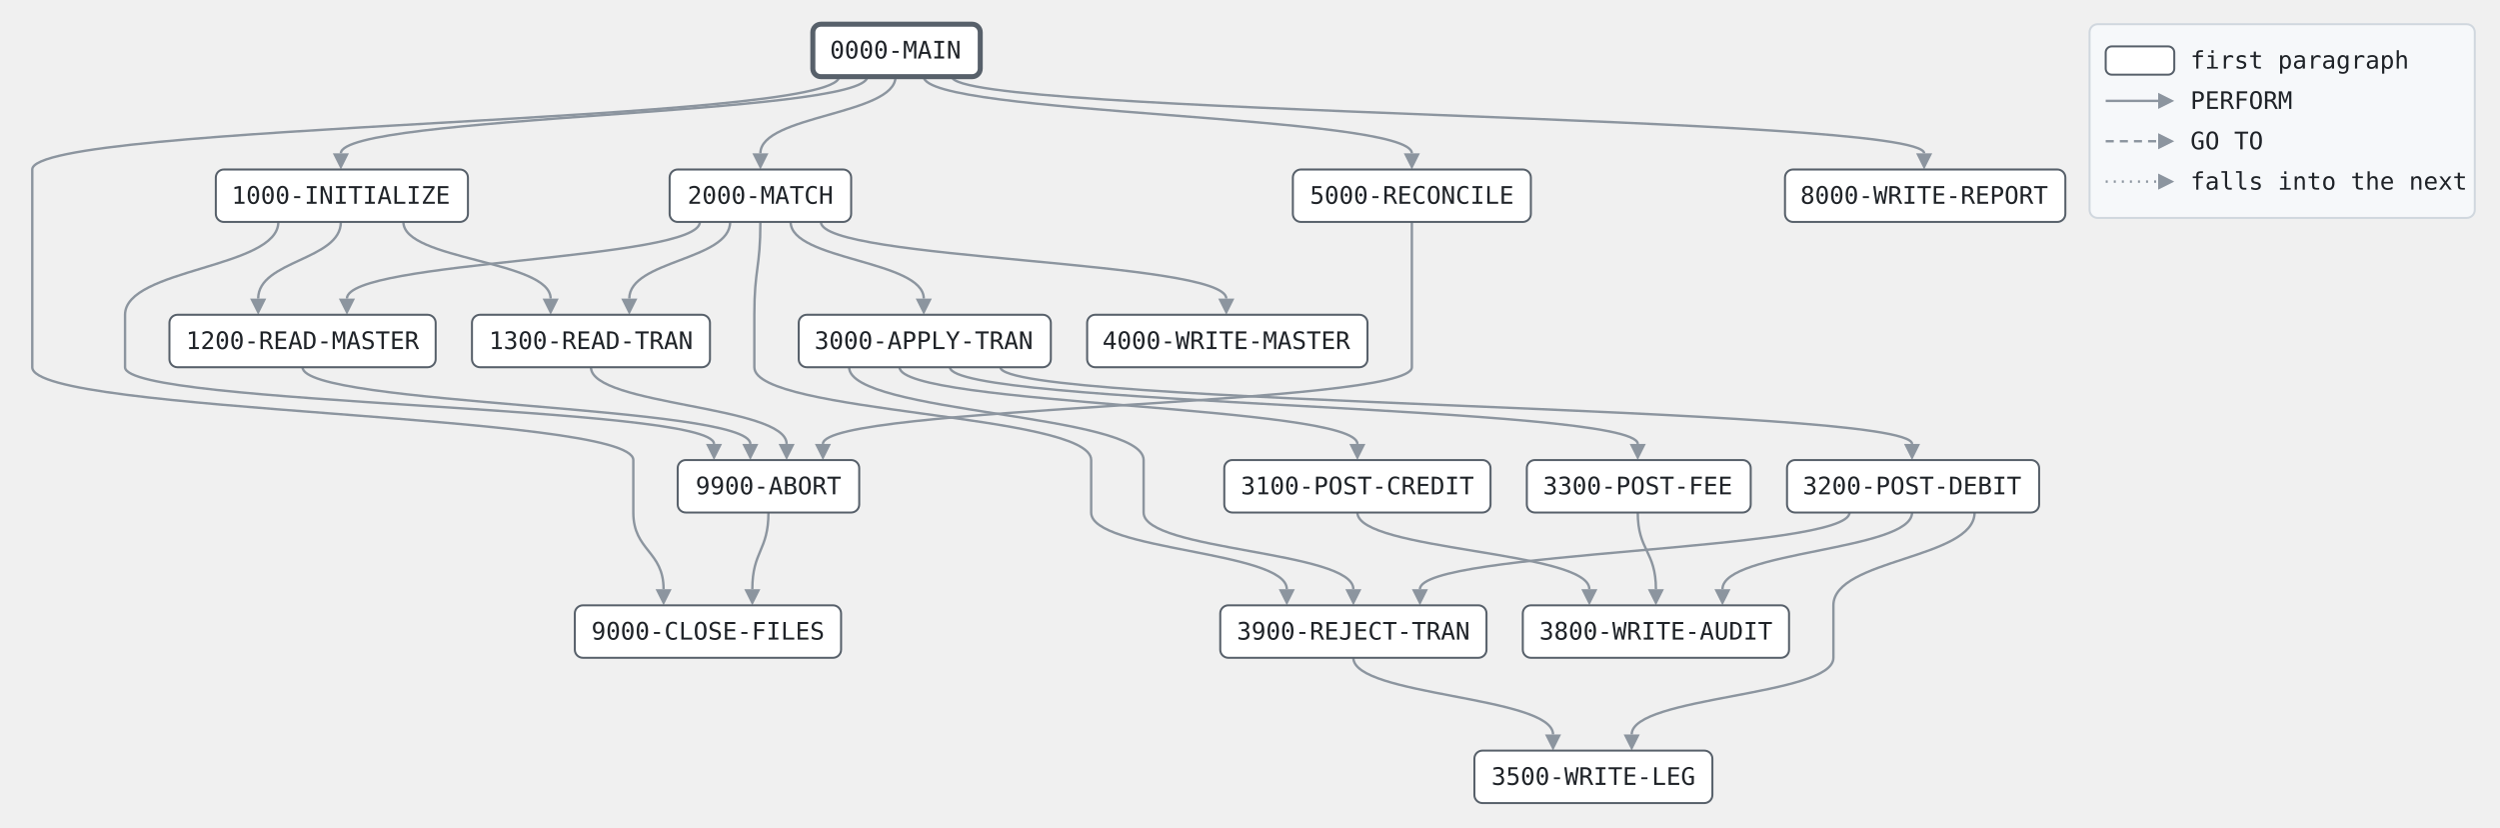
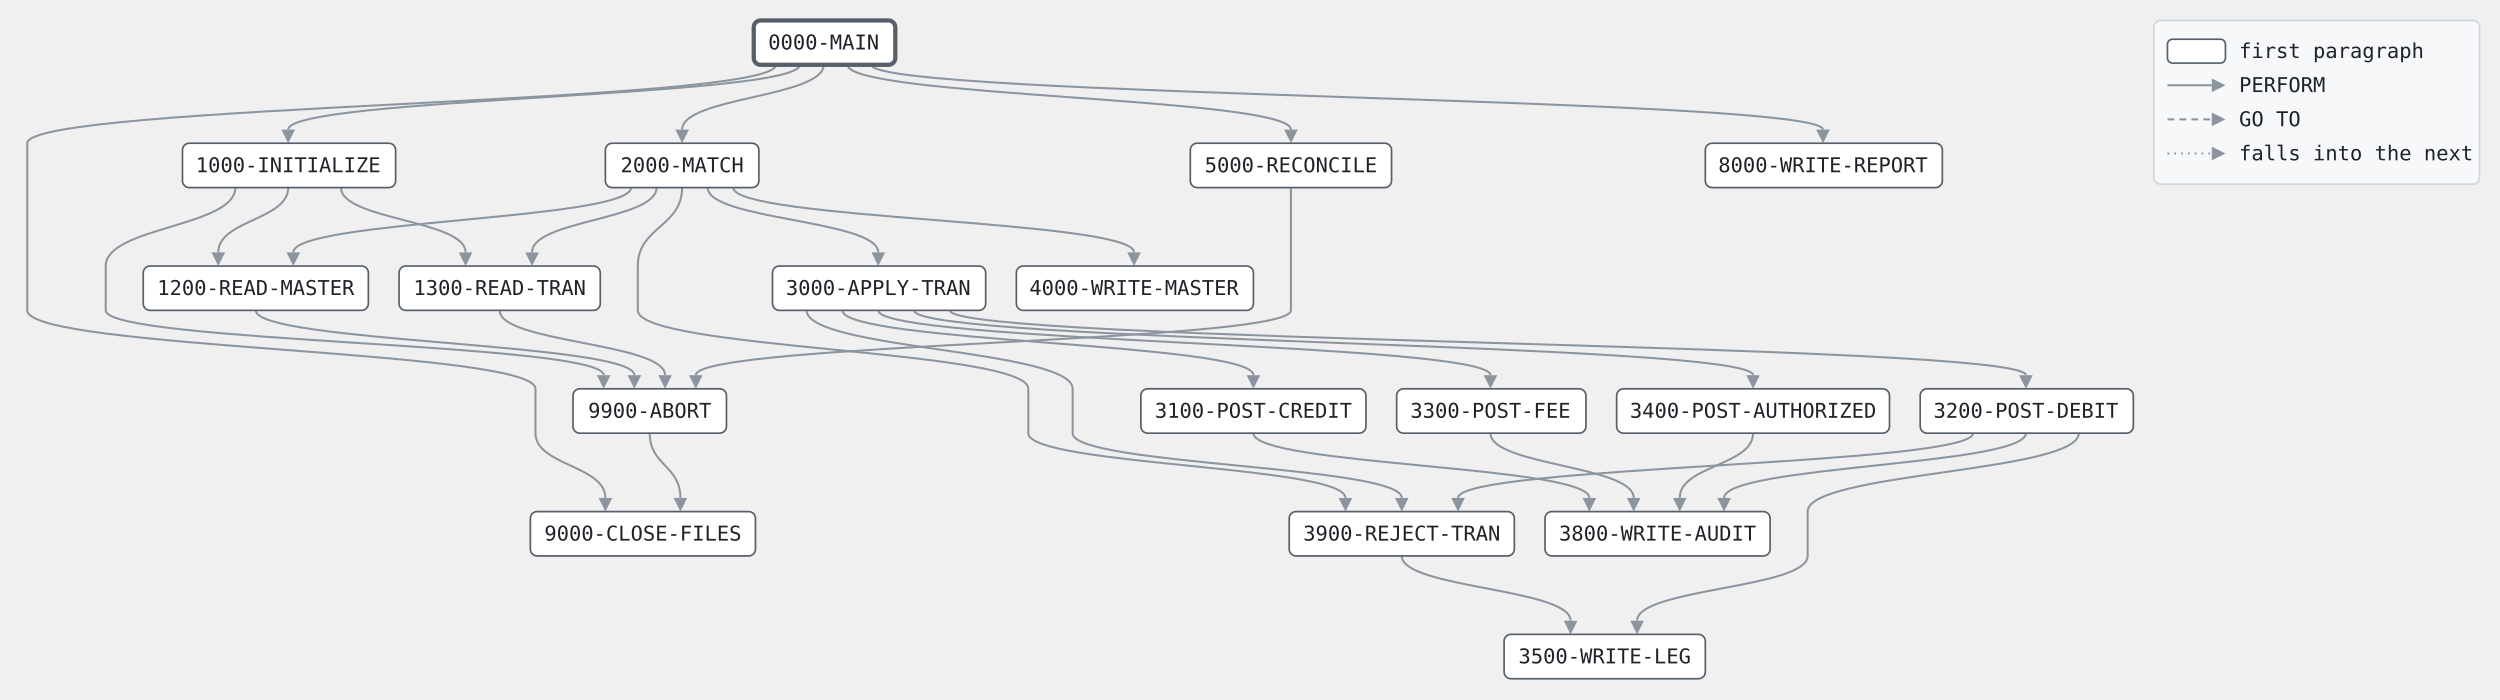
- <svg xmlns="http://www.w3.org/2000/svg" width="1239" height="410" viewBox="0 0 1239 410" font-family="ui-monospace, SFMono-Regular, Menlo, Consolas, monospace" font-size="12">
+ <svg xmlns="http://www.w3.org/2000/svg" width="1466" height="410" viewBox="0 0 1466 410" font-family="ui-monospace, SFMono-Regular, Menlo, Consolas, monospace" font-size="12">
  <style>
.box { fill: #ffffff; stroke: #57606a; stroke-width: 1 }
.box.emphasis { stroke-width: 2.5 }
.box.data { fill: #e8eef6; stroke: #8c959f }
.box.dashed { stroke-dasharray: 4 3 }
.label { fill: #1f2328 }
.label.first { font-weight: 600 }
.edge { fill: none; stroke: #8c959f; stroke-width: 1.2 }
.edge.dashed { stroke-dasharray: 4 3 }
.edge.dotted { stroke-dasharray: 1 3 }
.head { fill: #8c959f }
.legend { fill: #f6f8fa; stroke: #d0d7de }
@media (prefers-color-scheme: dark) {
  .box { fill: #161b22; stroke: #8b949e }
  .box.data { fill: #1f2a3a; stroke: #6e7681 }
  .label { fill: #e6edf3 }
  .edge { stroke: #6e7681 }
  .head { fill: #6e7681 }
  .legend { fill: #0d1117; stroke: #30363d }
}
</style>
  <defs>
    <marker id="arrow" viewBox="0 0 8 8" refX="0" refY="4" markerUnits="userSpaceOnUse" markerWidth="8" markerHeight="8" orient="auto-start-reverse">
      <path class="head" d="M0,0 L8,4 L0,8 z" />
    </marker>
  </defs>
-   <path class="edge" d="M430,38 C430,57 169,57 169,76" marker-end="url(#arrow)" />
-   <path class="edge" d="M444,38 C444,57 377,57 377,76" marker-end="url(#arrow)" />
-   <path class="edge" d="M458,38 C458,57 700,57 700,76" marker-end="url(#arrow)" />
-   <path class="edge" d="M472,38 C472,57 954,57 954,76" marker-end="url(#arrow)" />
-   <path class="edge" d="M416,38 C416,61 16,61 16,84 L16,110 C16,133 16,133 16,156 L16,182 C16,205 314,205 314,228 L314,254 C314,273 329,273 329,292" marker-end="url(#arrow)" />
+   <path class="edge" d="M469,38 C469,57 169,57 169,76" marker-end="url(#arrow)" />
+   <path class="edge" d="M483,38 C483,57 400,57 400,76" marker-end="url(#arrow)" />
+   <path class="edge" d="M497,38 C497,57 757,57 757,76" marker-end="url(#arrow)" />
+   <path class="edge" d="M511,38 C511,57 1069,57 1069,76" marker-end="url(#arrow)" />
+   <path class="edge" d="M455,38 C455,61 16,61 16,84 L16,110 C16,133 16,133 16,156 L16,182 C16,205 314,205 314,228 L314,254 C314,273 355,273 355,292" marker-end="url(#arrow)" />
  <path class="edge" d="M138,110 C138,133 62,133 62,156 L62,182 C62,201 354,201 354,220" marker-end="url(#arrow)" />
  <path class="edge" d="M169,110 C169,129 128,129 128,148" marker-end="url(#arrow)" />
  <path class="edge" d="M200,110 C200,129 273,129 273,148" marker-end="url(#arrow)" />
  <path class="edge" d="M150,182 C150,201 372,201 372,220" marker-end="url(#arrow)" />
  <path class="edge" d="M293,182 C293,201 390,201 390,220" marker-end="url(#arrow)" />
-   <path class="edge" d="M377,110 C377,133 374,133 374,156 L374,182 C374,205 541,205 541,228 L541,254 C541,273 638,273 638,292" marker-end="url(#arrow)" />
-   <path class="edge" d="M362,110 C362,129 312,129 312,148" marker-end="url(#arrow)" />
-   <path class="edge" d="M392,110 C392,129 458,129 458,148" marker-end="url(#arrow)" />
-   <path class="edge" d="M407,110 C407,129 608,129 608,148" marker-end="url(#arrow)" />
-   <path class="edge" d="M347,110 C347,129 172,129 172,148" marker-end="url(#arrow)" />
-   <path class="edge" d="M421,182 C421,205 567,205 567,228 L567,254 C567,273 671,273 671,292" marker-end="url(#arrow)" />
-   <path class="edge" d="M446,182 C446,201 673,201 673,220" marker-end="url(#arrow)" />
-   <path class="edge" d="M471,182 C471,201 812,201 812,220" marker-end="url(#arrow)" />
-   <path class="edge" d="M496,182 C496,201 948,201 948,220" marker-end="url(#arrow)" />
-   <path class="edge" d="M673,254 C673,273 788,273 788,292" marker-end="url(#arrow)" />
-   <path class="edge" d="M917,254 C917,273 704,273 704,292" marker-end="url(#arrow)" />
-   <path class="edge" d="M948,254 C948,273 854,273 854,292" marker-end="url(#arrow)" />
-   <path class="edge" d="M979,254 C979,277 909,277 909,300 L909,326 C909,345 809,345 809,364" marker-end="url(#arrow)" />
-   <path class="edge" d="M812,254 C812,273 821,273 821,292" marker-end="url(#arrow)" />
-   <path class="edge" d="M671,326 C671,345 770,345 770,364" marker-end="url(#arrow)" />
-   <path class="edge" d="M700,110 C700,133 700,133 700,156 L700,182 C700,201 408,201 408,220" marker-end="url(#arrow)" />
-   <path class="edge" d="M381,254 C381,273 373,273 373,292" marker-end="url(#arrow)" />
-   <a href="../../../pangaea/programs/TXPOST.cbl#L158">
-     <rect class="box emphasis" x="403" y="12" width="83" height="26" rx="4" />
-     <text class="label" x="444" y="29" text-anchor="middle">0000-MAIN</text>
+   <path class="edge" d="M400,110 C400,133 374,133 374,156 L374,182 C374,205 603,205 603,228 L603,254 C603,273 789,273 789,292" marker-end="url(#arrow)" />
+   <path class="edge" d="M385,110 C385,129 312,129 312,148" marker-end="url(#arrow)" />
+   <path class="edge" d="M415,110 C415,129 515,129 515,148" marker-end="url(#arrow)" />
+   <path class="edge" d="M430,110 C430,129 665,129 665,148" marker-end="url(#arrow)" />
+   <path class="edge" d="M370,110 C370,129 172,129 172,148" marker-end="url(#arrow)" />
+   <path class="edge" d="M473,182 C473,205 629,205 629,228 L629,254 C629,273 822,273 822,292" marker-end="url(#arrow)" />
+   <path class="edge" d="M494,182 C494,201 735,201 735,220" marker-end="url(#arrow)" />
+   <path class="edge" d="M515,182 C515,201 874,201 874,220" marker-end="url(#arrow)" />
+   <path class="edge" d="M536,182 C536,201 1028,201 1028,220" marker-end="url(#arrow)" />
+   <path class="edge" d="M557,182 C557,201 1188,201 1188,220" marker-end="url(#arrow)" />
+   <path class="edge" d="M735,254 C735,273 932,273 932,292" marker-end="url(#arrow)" />
+   <path class="edge" d="M1157,254 C1157,273 855,273 855,292" marker-end="url(#arrow)" />
+   <path class="edge" d="M1188,254 C1188,273 1011,273 1011,292" marker-end="url(#arrow)" />
+   <path class="edge" d="M1219,254 C1219,277 1060,277 1060,300 L1060,326 C1060,345 960,345 960,364" marker-end="url(#arrow)" />
+   <path class="edge" d="M874,254 C874,273 958,273 958,292" marker-end="url(#arrow)" />
+   <path class="edge" d="M1028,254 C1028,273 985,273 985,292" marker-end="url(#arrow)" />
+   <path class="edge" d="M822,326 C822,345 921,345 921,364" marker-end="url(#arrow)" />
+   <path class="edge" d="M757,110 C757,133 757,133 757,156 L757,182 C757,201 408,201 408,220" marker-end="url(#arrow)" />
+   <path class="edge" d="M381,254 C381,273 399,273 399,292" marker-end="url(#arrow)" />
+   <a href="../../../pangaea/programs/TXPOST.cbl#L162">
+     <rect class="box emphasis" x="442" y="12" width="83" height="26" rx="4" />
+     <text class="label" x="483" y="29" text-anchor="middle">0000-MAIN</text>
  </a>
-   <a href="../../../pangaea/programs/TXPOST.cbl#L175">
+   <a href="../../../pangaea/programs/TXPOST.cbl#L179">
    <rect class="box" x="107" y="84" width="125" height="26" rx="4" />
    <text class="label" x="169" y="101" text-anchor="middle">1000-INITIALIZE</text>
  </a>
-   <a href="../../../pangaea/programs/TXPOST.cbl#L202">
+   <a href="../../../pangaea/programs/TXPOST.cbl#L206">
    <rect class="box" x="84" y="156" width="132" height="26" rx="4" />
    <text class="label" x="150" y="173" text-anchor="middle">1200-READ-MASTER</text>
  </a>
-   <a href="../../../pangaea/programs/TXPOST.cbl#L219">
+   <a href="../../../pangaea/programs/TXPOST.cbl#L223">
    <rect class="box" x="234" y="156" width="118" height="26" rx="4" />
    <text class="label" x="293" y="173" text-anchor="middle">1300-READ-TRAN</text>
  </a>
-   <a href="../../../pangaea/programs/TXPOST.cbl#L237">
-     <rect class="box" x="332" y="84" width="90" height="26" rx="4" />
-     <text class="label" x="377" y="101" text-anchor="middle">2000-MATCH</text>
+   <a href="../../../pangaea/programs/TXPOST.cbl#L241">
+     <rect class="box" x="355" y="84" width="90" height="26" rx="4" />
+     <text class="label" x="400" y="101" text-anchor="middle">2000-MATCH</text>
  </a>
-   <a href="../../../pangaea/programs/TXPOST.cbl#L252">
-     <rect class="box" x="396" y="156" width="125" height="26" rx="4" />
-     <text class="label" x="458" y="173" text-anchor="middle">3000-APPLY-TRAN</text>
-   </a>
-   <a href="../../../pangaea/programs/TXPOST.cbl#L277">
-     <rect class="box" x="607" y="228" width="132" height="26" rx="4" />
-     <text class="label" x="673" y="245" text-anchor="middle">3100-POST-CREDIT</text>
+   <a href="../../../pangaea/programs/TXPOST.cbl#L256">
+     <rect class="box" x="453" y="156" width="125" height="26" rx="4" />
+     <text class="label" x="515" y="173" text-anchor="middle">3000-APPLY-TRAN</text>
  </a>
  <a href="../../../pangaea/programs/TXPOST.cbl#L285">
-     <rect class="box" x="886" y="228" width="125" height="26" rx="4" />
-     <text class="label" x="948" y="245" text-anchor="middle">3200-POST-DEBIT</text>
+     <rect class="box" x="669" y="228" width="132" height="26" rx="4" />
+     <text class="label" x="735" y="245" text-anchor="middle">3100-POST-CREDIT</text>
  </a>
-   <a href="../../../pangaea/programs/TXPOST.cbl#L303">
-     <rect class="box" x="757" y="228" width="111" height="26" rx="4" />
-     <text class="label" x="812" y="245" text-anchor="middle">3300-POST-FEE</text>
+   <a href="../../../pangaea/programs/TXPOST.cbl#L293">
+     <rect class="box" x="1126" y="228" width="125" height="26" rx="4" />
+     <text class="label" x="1188" y="245" text-anchor="middle">3200-POST-DEBIT</text>
  </a>
-   <a href="../../../pangaea/programs/TXPOST.cbl#L312">
-     <rect class="box" x="731" y="372" width="118" height="26" rx="4" />
-     <text class="label" x="790" y="389" text-anchor="middle">3500-WRITE-LEG</text>
+   <a href="../../../pangaea/programs/TXPOST.cbl#L311">
+     <rect class="box" x="819" y="228" width="111" height="26" rx="4" />
+     <text class="label" x="874" y="245" text-anchor="middle">3300-POST-FEE</text>
  </a>
-   <a href="../../../pangaea/programs/TXPOST.cbl#L327">
-     <rect class="box" x="755" y="300" width="132" height="26" rx="4" />
-     <text class="label" x="821" y="317" text-anchor="middle">3800-WRITE-AUDIT</text>
+   <a href="../../../pangaea/programs/TXPOST.cbl#L319">
+     <rect class="box" x="948" y="228" width="160" height="26" rx="4" />
+     <text class="label" x="1028" y="245" text-anchor="middle">3400-POST-AUTHORIZED</text>
  </a>
-   <a href="../../../pangaea/programs/TXPOST.cbl#L341">
-     <rect class="box" x="605" y="300" width="132" height="26" rx="4" />
-     <text class="label" x="671" y="317" text-anchor="middle">3900-REJECT-TRAN</text>
+   <a href="../../../pangaea/programs/TXPOST.cbl#L328">
+     <rect class="box" x="882" y="372" width="118" height="26" rx="4" />
+     <text class="label" x="941" y="389" text-anchor="middle">3500-WRITE-LEG</text>
  </a>
-   <a href="../../../pangaea/programs/TXPOST.cbl#L351">
-     <rect class="box" x="539" y="156" width="139" height="26" rx="4" />
-     <text class="label" x="608" y="173" text-anchor="middle">4000-WRITE-MASTER</text>
+   <a href="../../../pangaea/programs/TXPOST.cbl#L343">
+     <rect class="box" x="906" y="300" width="132" height="26" rx="4" />
+     <text class="label" x="972" y="317" text-anchor="middle">3800-WRITE-AUDIT</text>
  </a>
  <a href="../../../pangaea/programs/TXPOST.cbl#L357">
-     <rect class="box" x="641" y="84" width="118" height="26" rx="4" />
-     <text class="label" x="700" y="101" text-anchor="middle">5000-RECONCILE</text>
+     <rect class="box" x="756" y="300" width="132" height="26" rx="4" />
+     <text class="label" x="822" y="317" text-anchor="middle">3900-REJECT-TRAN</text>
  </a>
-   <a href="../../../pangaea/programs/TXPOST.cbl#L369">
-     <rect class="box" x="885" y="84" width="139" height="26" rx="4" />
-     <text class="label" x="954" y="101" text-anchor="middle">8000-WRITE-REPORT</text>
+   <a href="../../../pangaea/programs/TXPOST.cbl#L367">
+     <rect class="box" x="596" y="156" width="139" height="26" rx="4" />
+     <text class="label" x="665" y="173" text-anchor="middle">4000-WRITE-MASTER</text>
  </a>
-   <a href="../../../pangaea/programs/TXPOST.cbl#L415">
-     <rect class="box" x="285" y="300" width="132" height="26" rx="4" />
-     <text class="label" x="351" y="317" text-anchor="middle">9000-CLOSE-FILES</text>
+   <a href="../../../pangaea/programs/TXPOST.cbl#L373">
+     <rect class="box" x="698" y="84" width="118" height="26" rx="4" />
+     <text class="label" x="757" y="101" text-anchor="middle">5000-RECONCILE</text>
  </a>
-   <a href="../../../pangaea/programs/TXPOST.cbl#L420">
+   <a href="../../../pangaea/programs/TXPOST.cbl#L385">
+     <rect class="box" x="1000" y="84" width="139" height="26" rx="4" />
+     <text class="label" x="1069" y="101" text-anchor="middle">8000-WRITE-REPORT</text>
+   </a>
+   <a href="../../../pangaea/programs/TXPOST.cbl#L431">
+     <rect class="box" x="311" y="300" width="132" height="26" rx="4" />
+     <text class="label" x="377" y="317" text-anchor="middle">9000-CLOSE-FILES</text>
+   </a>
+   <a href="../../../pangaea/programs/TXPOST.cbl#L436">
    <rect class="box" x="336" y="228" width="90" height="26" rx="4" />
    <text class="label" x="381" y="245" text-anchor="middle">9900-ABORT</text>
  </a>
  <g class="legend-keys">
-     <rect class="legend" x="1036" y="12" width="191" height="96" rx="4" />
-     <rect class="box" x="1044" y="23" width="34" height="14" rx="3" />
-     <text class="label" x="1086" y="34">first paragraph</text>
-     <path class="edge" d="M1044,50 L1070,50" marker-end="url(#arrow)" />
-     <text class="label" x="1086" y="54">PERFORM</text>
-     <path class="edge dashed" d="M1044,70 L1070,70" marker-end="url(#arrow)" />
-     <text class="label" x="1086" y="74">GO TO</text>
-     <path class="edge dotted" d="M1044,90 L1070,90" marker-end="url(#arrow)" />
-     <text class="label" x="1086" y="94">falls into the next</text>
+     <rect class="legend" x="1263" y="12" width="191" height="96" rx="4" />
+     <rect class="box" x="1271" y="23" width="34" height="14" rx="3" />
+     <text class="label" x="1313" y="34">first paragraph</text>
+     <path class="edge" d="M1271,50 L1297,50" marker-end="url(#arrow)" />
+     <text class="label" x="1313" y="54">PERFORM</text>
+     <path class="edge dashed" d="M1271,70 L1297,70" marker-end="url(#arrow)" />
+     <text class="label" x="1313" y="74">GO TO</text>
+     <path class="edge dotted" d="M1271,90 L1297,90" marker-end="url(#arrow)" />
+     <text class="label" x="1313" y="94">falls into the next</text>
  </g>
</svg>
